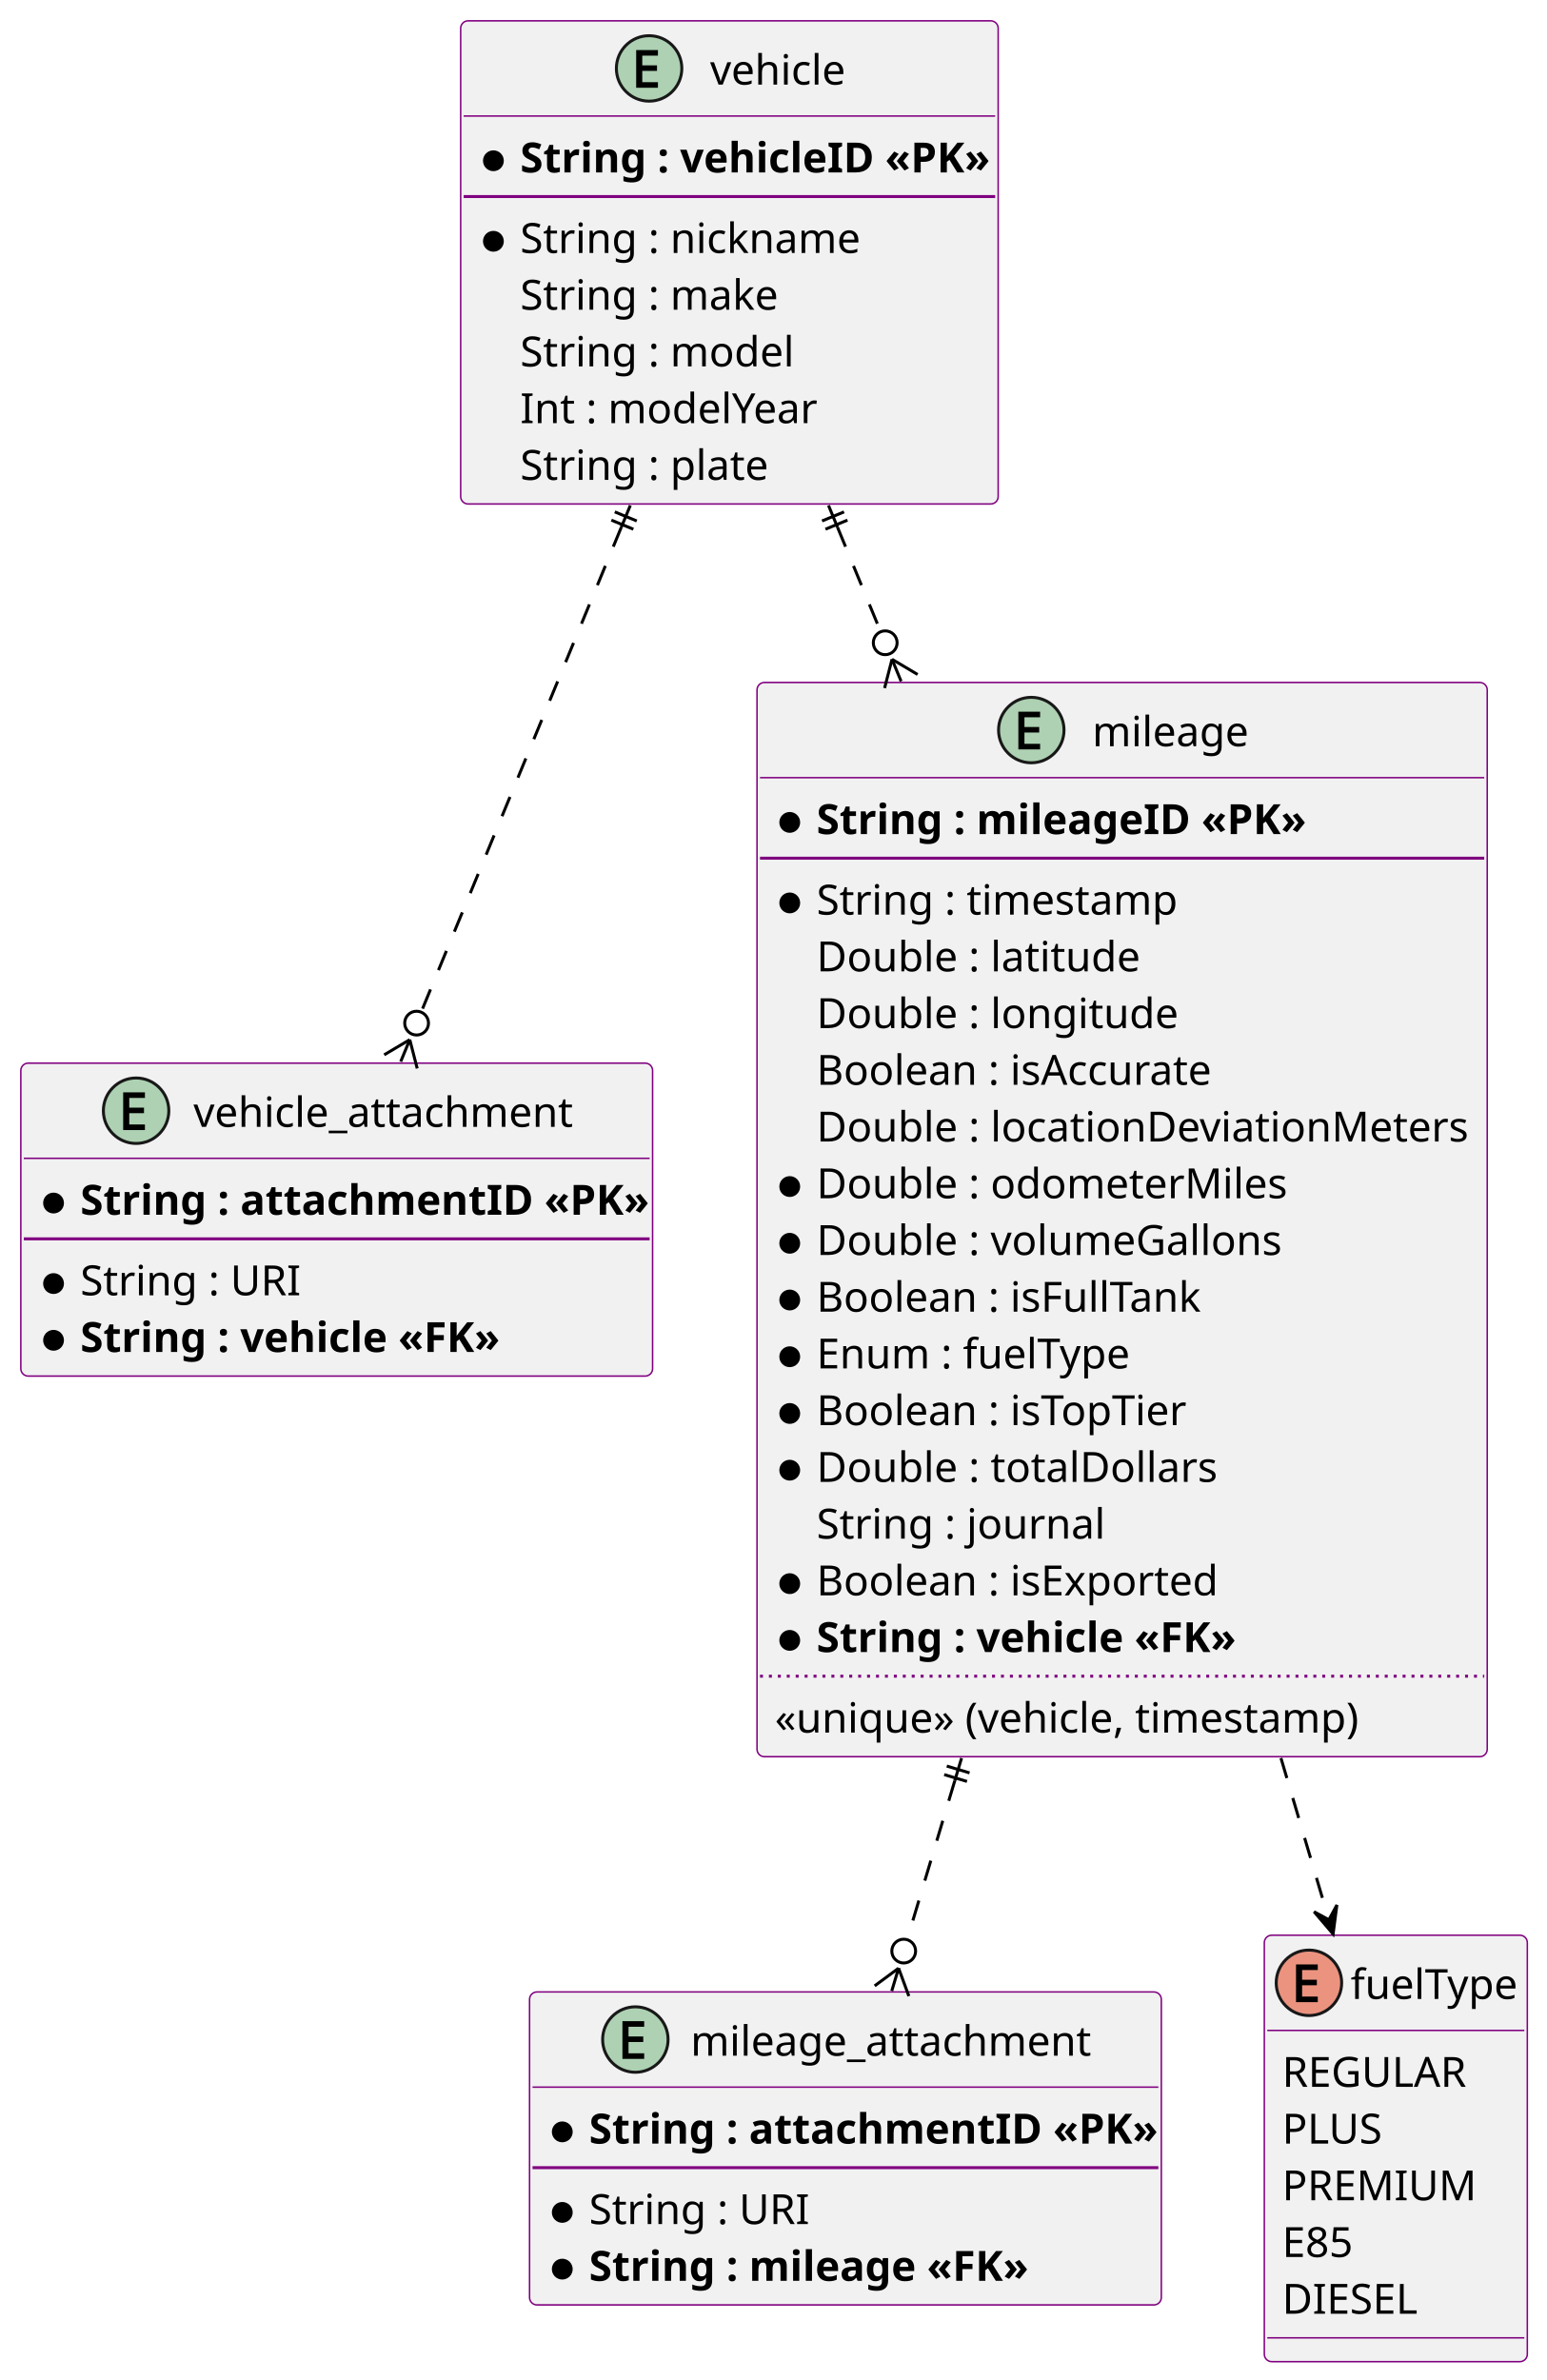
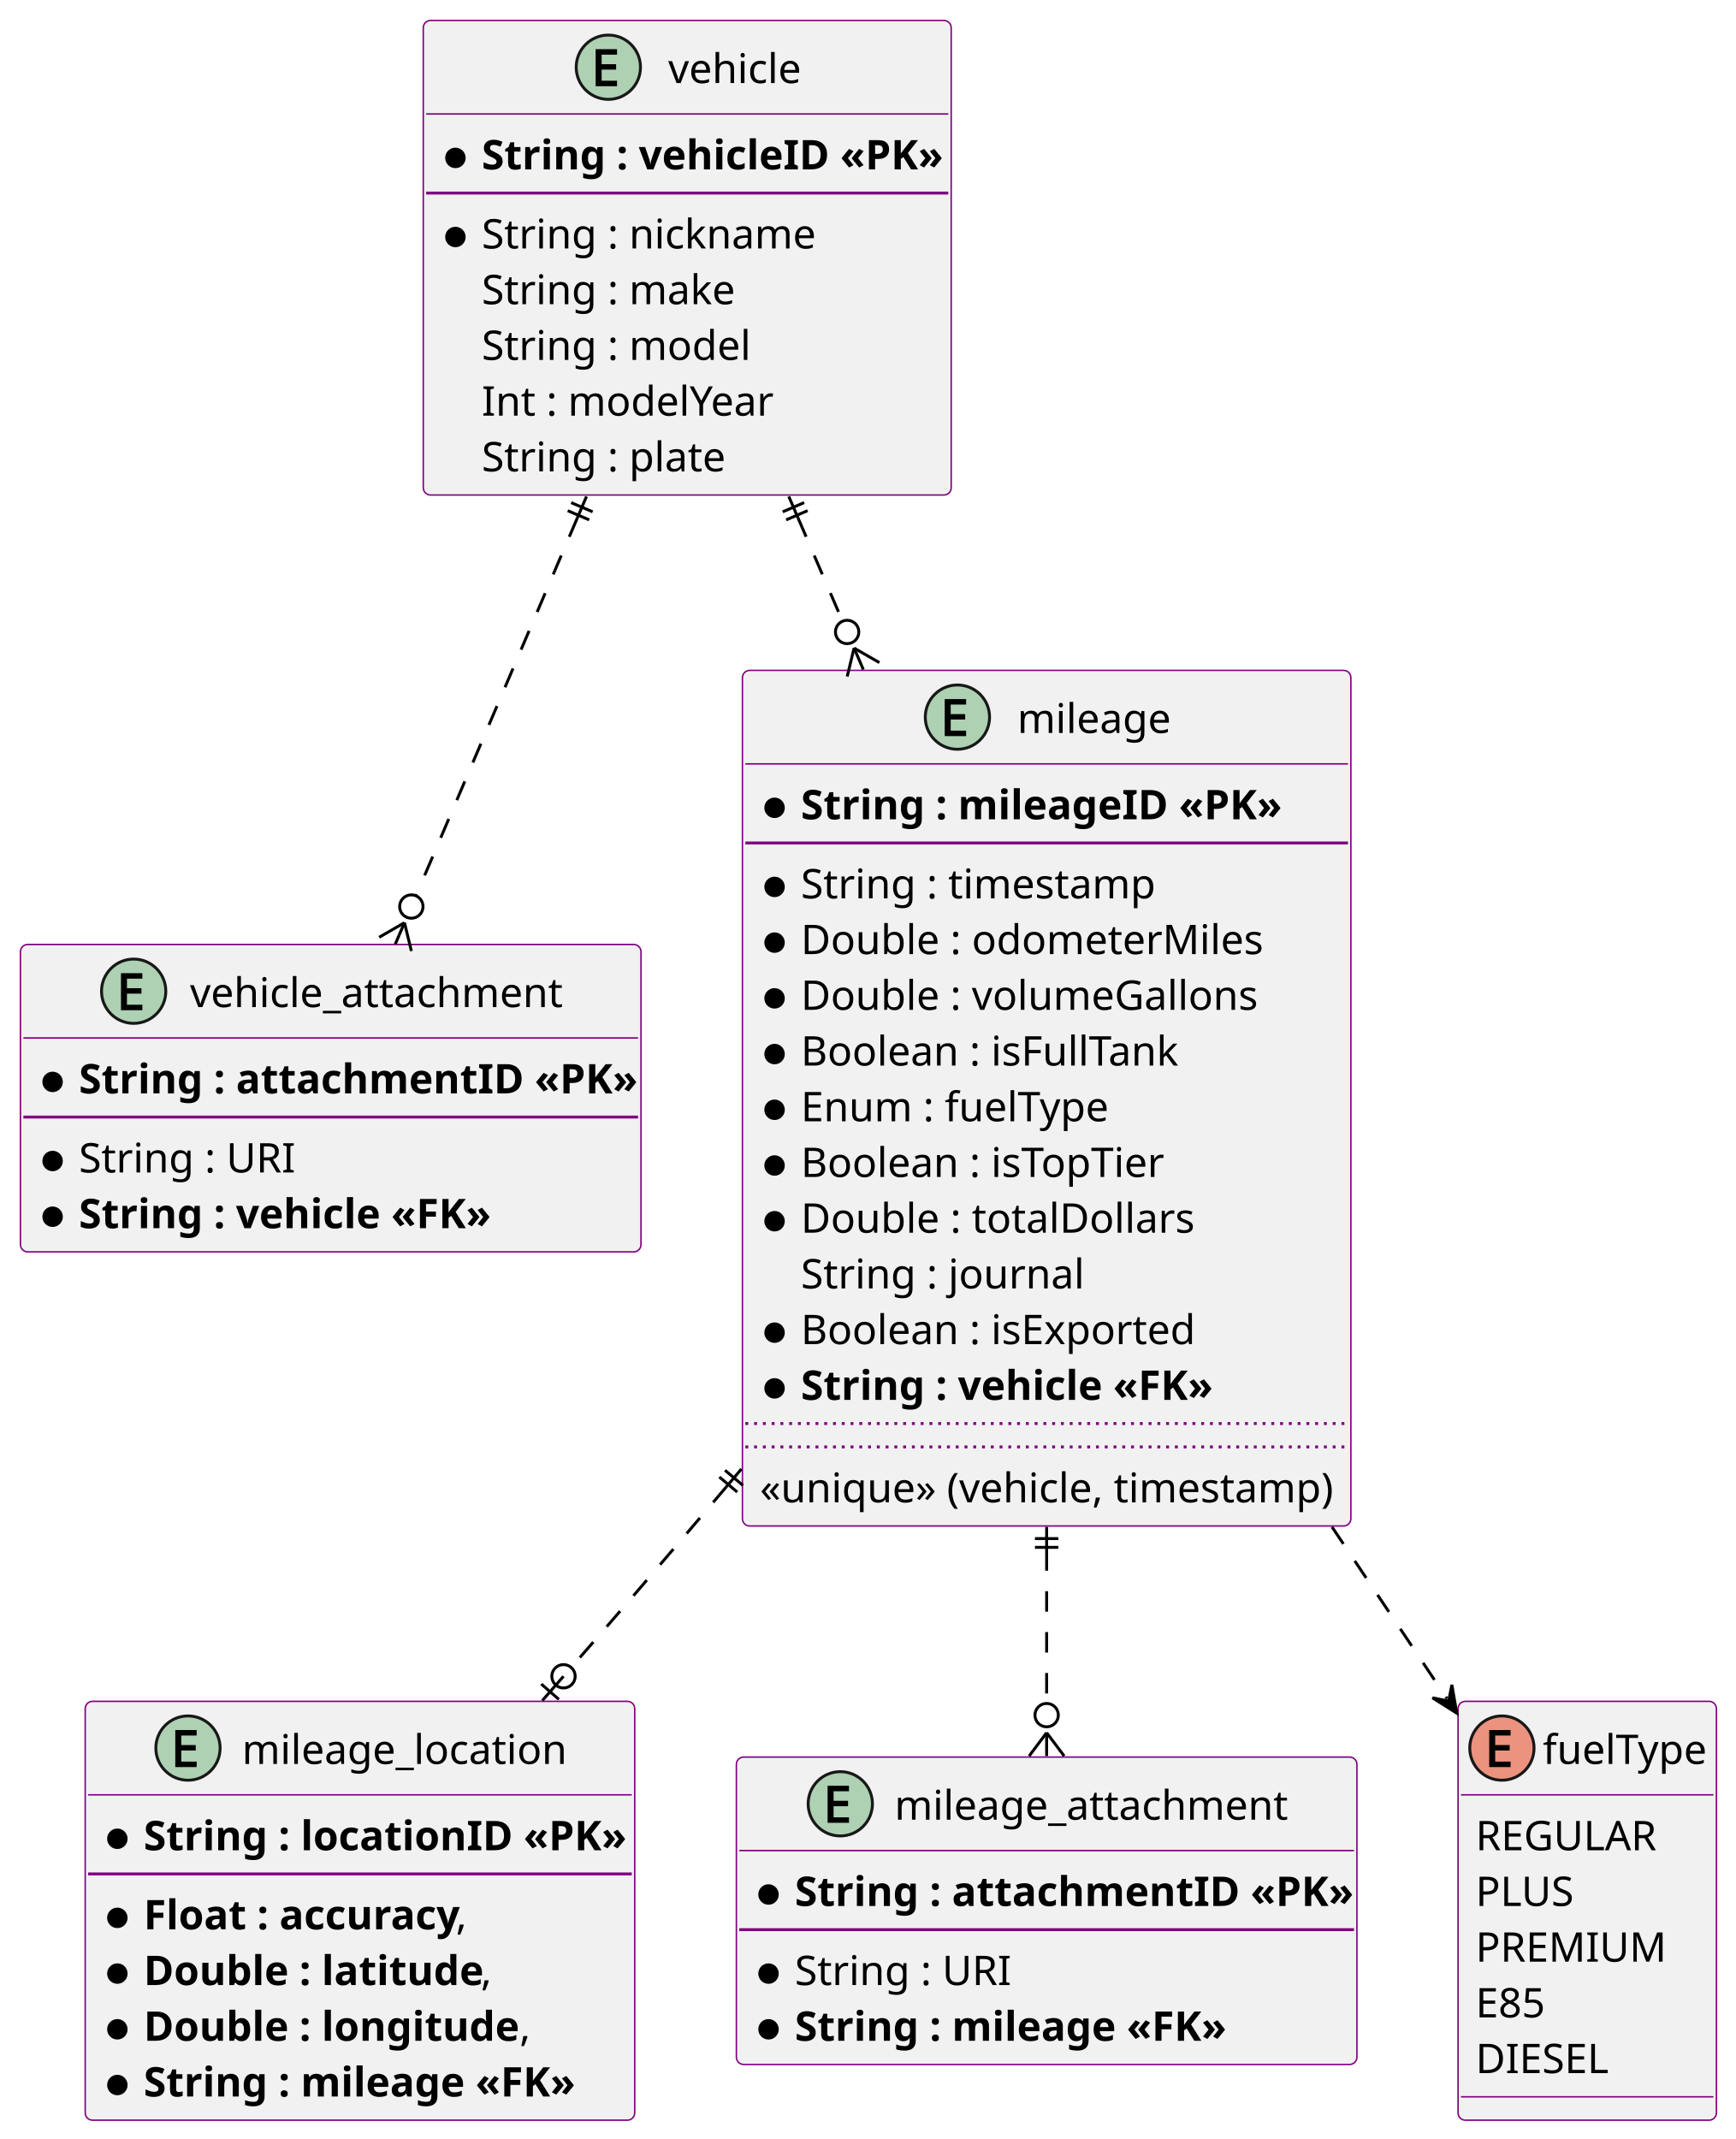
- <svg xmlns="http://www.w3.org/2000/svg" contentStyleType="text/css" data-diagram-type="CLASS" height="800px" preserveAspectRatio="none" style="width:520px;height:800px;background:#FFFFFF;" version="1.1" viewBox="0 0 520 800" width="520px" zoomAndPan="magnify">
+ <svg xmlns="http://www.w3.org/2000/svg" contentStyleType="text/css" data-diagram-type="CLASS" height="732px" preserveAspectRatio="none" style="width:594px;height:732px;background:#FFFFFF;" version="1.1" viewBox="0 0 594 732" width="594px" zoomAndPan="magnify">
  <defs />
  <g>
    <g class="entity" data-entity="v" data-source-line="12" data-uid="ent0002" id="entity_v">
-       <rect fill="#F1F1F1" height="162.407" rx="2.5" ry="2.5" style="stroke:#800080;stroke-width:0.5;" width="180.671" x="154.85" y="7" />
-       <ellipse cx="218.186" cy="23" fill="#ADD1B2" rx="11" ry="11" style="stroke:#181818;stroke-width:1;" />
-       <path d="M221.155,29.5 L213.842,29.5 L213.842,16.828 L221.155,16.828 L221.155,18.703 L215.889,18.703 L215.889,21.969 L220.842,21.969 L220.842,23.828 L215.889,23.828 L215.889,27.625 L221.155,27.625 L221.155,29.5 Z " fill="#000000" />
-       <text fill="#000000" font-family="sans-serif" font-size="14" lengthAdjust="spacing" textLength="45.5" x="238.686" y="28.432">vehicle</text>
-       <line style="stroke:#800080;stroke-width:0.5;" x1="155.85" x2="334.521" y1="39" y2="39" />
-       <ellipse cx="165.85" cy="54.034" fill="#000000" rx="3" ry="3" style="stroke:#000000;stroke-width:1;" />
-       <text fill="#000000" font-family="sans-serif" font-size="14" font-weight="bold" lengthAdjust="spacing" textLength="154.671" x="174.85" y="57.966">String : vehicleID «PK»</text>
-       <line style="stroke:#800080;stroke-width:1;" x1="155.85" x2="334.521" y1="66.068" y2="66.068" />
-       <ellipse cx="165.85" cy="81.102" fill="#000000" rx="3" ry="3" style="stroke:#000000;stroke-width:1;" />
-       <text fill="#000000" font-family="sans-serif" font-size="14" lengthAdjust="spacing" textLength="114.379" x="174.85" y="85.034">String : nickname</text>
-       <text fill="#000000" font-family="sans-serif" font-size="14" lengthAdjust="spacing" textLength="86.744" x="174.85" y="104.102">String : make</text>
-       <text fill="#000000" font-family="sans-serif" font-size="14" lengthAdjust="spacing" textLength="92.106" x="174.85" y="123.17">String : model</text>
-       <text fill="#000000" font-family="sans-serif" font-size="14" lengthAdjust="spacing" textLength="100.618" x="174.85" y="142.238">Int : modelYear</text>
-       <text fill="#000000" font-family="sans-serif" font-size="14" lengthAdjust="spacing" textLength="83.454" x="174.85" y="161.305">String : plate</text>
+       <rect fill="#F1F1F1" height="162.407" rx="2.5" ry="2.5" style="stroke:#800080;stroke-width:0.5;" width="180.671" x="144.85" y="7" />
+       <ellipse cx="208.186" cy="23" fill="#ADD1B2" rx="11" ry="11" style="stroke:#181818;stroke-width:1;" />
+       <path d="M211.155,29.5 L203.842,29.5 L203.842,16.828 L211.155,16.828 L211.155,18.703 L205.889,18.703 L205.889,21.969 L210.842,21.969 L210.842,23.828 L205.889,23.828 L205.889,27.625 L211.155,27.625 L211.155,29.5 Z " fill="#000000" />
+       <text fill="#000000" font-family="sans-serif" font-size="14" lengthAdjust="spacing" textLength="45.5" x="228.686" y="28.432">vehicle</text>
+       <line style="stroke:#800080;stroke-width:0.5;" x1="145.85" x2="324.521" y1="39" y2="39" />
+       <ellipse cx="155.85" cy="54.034" fill="#000000" rx="3" ry="3" style="stroke:#000000;stroke-width:1;" />
+       <text fill="#000000" font-family="sans-serif" font-size="14" font-weight="bold" lengthAdjust="spacing" textLength="154.671" x="164.85" y="57.966">String : vehicleID «PK»</text>
+       <line style="stroke:#800080;stroke-width:1;" x1="145.85" x2="324.521" y1="66.068" y2="66.068" />
+       <ellipse cx="155.85" cy="81.102" fill="#000000" rx="3" ry="3" style="stroke:#000000;stroke-width:1;" />
+       <text fill="#000000" font-family="sans-serif" font-size="14" lengthAdjust="spacing" textLength="114.379" x="164.85" y="85.034">String : nickname</text>
+       <text fill="#000000" font-family="sans-serif" font-size="14" lengthAdjust="spacing" textLength="86.744" x="164.85" y="104.102">String : make</text>
+       <text fill="#000000" font-family="sans-serif" font-size="14" lengthAdjust="spacing" textLength="92.106" x="164.85" y="123.17">String : model</text>
+       <text fill="#000000" font-family="sans-serif" font-size="14" lengthAdjust="spacing" textLength="100.618" x="164.85" y="142.238">Int : modelYear</text>
+       <text fill="#000000" font-family="sans-serif" font-size="14" lengthAdjust="spacing" textLength="83.454" x="164.85" y="161.305">String : plate</text>
    </g>
    <g class="entity" data-entity="va" data-source-line="22" data-uid="ent0003" id="entity_va">
-       <rect fill="#F1F1F1" height="105.204" rx="2.5" ry="2.5" style="stroke:#800080;stroke-width:0.5;" width="212.364" x="7" y="357.35" />
-       <ellipse cx="45.746" cy="373.35" fill="#ADD1B2" rx="11" ry="11" style="stroke:#181818;stroke-width:1;" />
-       <path d="M48.715,379.85 L41.402,379.85 L41.402,367.178 L48.715,367.178 L48.715,369.053 L43.449,369.053 L43.449,372.319 L48.402,372.319 L48.402,374.178 L43.449,374.178 L43.449,377.975 L48.715,377.975 L48.715,379.85 Z " fill="#000000" />
-       <text fill="#000000" font-family="sans-serif" font-size="14" lengthAdjust="spacing" textLength="127.596" x="65.023" y="378.782">vehicle_attachment</text>
-       <line style="stroke:#800080;stroke-width:0.5;" x1="8" x2="218.364" y1="389.35" y2="389.35" />
-       <ellipse cx="18" cy="404.384" fill="#000000" rx="3" ry="3" style="stroke:#000000;stroke-width:1;" />
-       <text fill="#000000" font-family="sans-serif" font-size="14" font-weight="bold" lengthAdjust="spacing" textLength="186.364" x="27" y="408.316">String : attachmentID «PK»</text>
-       <line style="stroke:#800080;stroke-width:1;" x1="8" x2="218.364" y1="416.418" y2="416.418" />
-       <ellipse cx="18" cy="431.452" fill="#000000" rx="3" ry="3" style="stroke:#000000;stroke-width:1;" />
-       <text fill="#000000" font-family="sans-serif" font-size="14" lengthAdjust="spacing" textLength="74.116" x="27" y="435.384">String : URI</text>
-       <ellipse cx="18" cy="450.52" fill="#000000" rx="3" ry="3" style="stroke:#000000;stroke-width:1;" />
-       <text fill="#000000" font-family="sans-serif" font-size="14" font-weight="bold" lengthAdjust="spacing" textLength="137.626" x="27" y="454.452">String : vehicle «FK»</text>
+       <rect fill="#F1F1F1" height="105.204" rx="2.5" ry="2.5" style="stroke:#800080;stroke-width:0.5;" width="212.364" x="7" y="323.21" />
+       <ellipse cx="45.746" cy="339.21" fill="#ADD1B2" rx="11" ry="11" style="stroke:#181818;stroke-width:1;" />
+       <path d="M48.715,345.71 L41.402,345.71 L41.402,333.038 L48.715,333.038 L48.715,334.913 L43.449,334.913 L43.449,338.179 L48.402,338.179 L48.402,340.038 L43.449,340.038 L43.449,343.835 L48.715,343.835 L48.715,345.71 Z " fill="#000000" />
+       <text fill="#000000" font-family="sans-serif" font-size="14" lengthAdjust="spacing" textLength="127.596" x="65.023" y="344.642">vehicle_attachment</text>
+       <line style="stroke:#800080;stroke-width:0.5;" x1="8" x2="218.364" y1="355.21" y2="355.21" />
+       <ellipse cx="18" cy="370.244" fill="#000000" rx="3" ry="3" style="stroke:#000000;stroke-width:1;" />
+       <text fill="#000000" font-family="sans-serif" font-size="14" font-weight="bold" lengthAdjust="spacing" textLength="186.364" x="27" y="374.176">String : attachmentID «PK»</text>
+       <line style="stroke:#800080;stroke-width:1;" x1="8" x2="218.364" y1="382.278" y2="382.278" />
+       <ellipse cx="18" cy="397.312" fill="#000000" rx="3" ry="3" style="stroke:#000000;stroke-width:1;" />
+       <text fill="#000000" font-family="sans-serif" font-size="14" lengthAdjust="spacing" textLength="74.116" x="27" y="401.244">String : URI</text>
+       <ellipse cx="18" cy="416.38" fill="#000000" rx="3" ry="3" style="stroke:#000000;stroke-width:1;" />
+       <text fill="#000000" font-family="sans-serif" font-size="14" font-weight="bold" lengthAdjust="spacing" textLength="137.626" x="27" y="420.312">String : vehicle «FK»</text>
    </g>
    <g class="entity" data-entity="m" data-source-line="29" data-uid="ent0004" id="entity_m">
-       <rect fill="#F1F1F1" height="361.087" rx="2.5" ry="2.5" style="stroke:#800080;stroke-width:0.5;" width="245.449" x="254.46" y="229.4" />
-       <ellipse cx="346.65" cy="245.4" fill="#ADD1B2" rx="11" ry="11" style="stroke:#181818;stroke-width:1;" />
-       <path d="M349.618,251.9 L342.306,251.9 L342.306,239.228 L349.618,239.228 L349.618,241.103 L344.353,241.103 L344.353,244.369 L349.306,244.369 L349.306,246.228 L344.353,246.228 L344.353,250.025 L349.618,250.025 L349.618,251.9 Z " fill="#000000" />
-       <text fill="#000000" font-family="sans-serif" font-size="14" lengthAdjust="spacing" textLength="52.57" x="367.15" y="250.832">mileage</text>
-       <line style="stroke:#800080;stroke-width:0.5;" x1="255.46" x2="498.909" y1="261.4" y2="261.4" />
-       <ellipse cx="265.46" cy="276.434" fill="#000000" rx="3" ry="3" style="stroke:#000000;stroke-width:1;" />
-       <text fill="#000000" font-family="sans-serif" font-size="14" font-weight="bold" lengthAdjust="spacing" textLength="161.741" x="274.46" y="280.366">String : mileageID «PK»</text>
-       <line style="stroke:#800080;stroke-width:1;" x1="255.46" x2="498.909" y1="288.468" y2="288.468" />
-       <ellipse cx="265.46" cy="303.502" fill="#000000" rx="3" ry="3" style="stroke:#000000;stroke-width:1;" />
-       <text fill="#000000" font-family="sans-serif" font-size="14" lengthAdjust="spacing" textLength="121.394" x="274.46" y="307.434">String : timestamp</text>
-       <text fill="#000000" font-family="sans-serif" font-size="14" lengthAdjust="spacing" textLength="108.836" x="274.46" y="326.502">Double : latitude</text>
-       <text fill="#000000" font-family="sans-serif" font-size="14" lengthAdjust="spacing" textLength="121.659" x="274.46" y="345.57">Double : longitude</text>
-       <text fill="#000000" font-family="sans-serif" font-size="14" lengthAdjust="spacing" textLength="133.028" x="274.46" y="364.638">Boolean : isAccurate</text>
-       <text fill="#000000" font-family="sans-serif" font-size="14" lengthAdjust="spacing" textLength="219.449" x="274.46" y="383.705">Double : locationDeviationMeters</text>
-       <ellipse cx="265.46" cy="398.841" fill="#000000" rx="3" ry="3" style="stroke:#000000;stroke-width:1;" />
-       <text fill="#000000" font-family="sans-serif" font-size="14" lengthAdjust="spacing" textLength="158.283" x="274.46" y="402.773">Double : odometerMiles</text>
-       <ellipse cx="265.46" cy="417.909" fill="#000000" rx="3" ry="3" style="stroke:#000000;stroke-width:1;" />
-       <text fill="#000000" font-family="sans-serif" font-size="14" lengthAdjust="spacing" textLength="156.421" x="274.46" y="421.841">Double : volumeGallons</text>
-       <ellipse cx="265.46" cy="436.977" fill="#000000" rx="3" ry="3" style="stroke:#000000;stroke-width:1;" />
-       <text fill="#000000" font-family="sans-serif" font-size="14" lengthAdjust="spacing" textLength="130.311" x="274.46" y="440.909">Boolean : isFullTank</text>
-       <ellipse cx="265.46" cy="456.045" fill="#000000" rx="3" ry="3" style="stroke:#000000;stroke-width:1;" />
-       <text fill="#000000" font-family="sans-serif" font-size="14" lengthAdjust="spacing" textLength="105.616" x="274.46" y="459.977">Enum : fuelType</text>
-       <ellipse cx="265.46" cy="475.113" fill="#000000" rx="3" ry="3" style="stroke:#000000;stroke-width:1;" />
-       <text fill="#000000" font-family="sans-serif" font-size="14" lengthAdjust="spacing" textLength="125.341" x="274.46" y="479.045">Boolean : isTopTier</text>
-       <ellipse cx="265.46" cy="494.181" fill="#000000" rx="3" ry="3" style="stroke:#000000;stroke-width:1;" />
-       <text fill="#000000" font-family="sans-serif" font-size="14" lengthAdjust="spacing" textLength="134.792" x="274.46" y="498.113">Double : totalDollars</text>
-       <text fill="#000000" font-family="sans-serif" font-size="14" lengthAdjust="spacing" textLength="97.062" x="274.46" y="517.181">String : journal</text>
-       <ellipse cx="265.46" cy="532.317" fill="#000000" rx="3" ry="3" style="stroke:#000000;stroke-width:1;" />
-       <text fill="#000000" font-family="sans-serif" font-size="14" lengthAdjust="spacing" textLength="135.016" x="274.46" y="536.249">Boolean : isExported</text>
-       <ellipse cx="265.46" cy="551.385" fill="#000000" rx="3" ry="3" style="stroke:#000000;stroke-width:1;" />
-       <text fill="#000000" font-family="sans-serif" font-size="14" font-weight="bold" lengthAdjust="spacing" textLength="137.626" x="274.46" y="555.317">String : vehicle «FK»</text>
-       <line style="stroke:#800080;stroke-width:1;stroke-dasharray:1,2;" x1="255.46" x2="498.909" y1="563.419" y2="563.419" />
-       <text fill="#000000" font-family="sans-serif" font-size="14" lengthAdjust="spacing" textLength="196.223" x="260.46" y="582.385">«unique» (vehicle, timestamp)</text>
+       <rect fill="#F1F1F1" height="292.815" rx="2.5" ry="2.5" style="stroke:#800080;stroke-width:0.5;" width="208.223" x="254.07" y="229.41" />
+       <ellipse cx="327.647" cy="245.41" fill="#ADD1B2" rx="11" ry="11" style="stroke:#181818;stroke-width:1;" />
+       <path d="M330.615,251.91 L323.303,251.91 L323.303,239.238 L330.615,239.238 L330.615,241.113 L325.35,241.113 L325.35,244.379 L330.303,244.379 L330.303,246.238 L325.35,246.238 L325.35,250.035 L330.615,250.035 L330.615,251.91 Z " fill="#000000" />
+       <text fill="#000000" font-family="sans-serif" font-size="14" lengthAdjust="spacing" textLength="52.57" x="348.147" y="250.842">mileage</text>
+       <line style="stroke:#800080;stroke-width:0.5;" x1="255.07" x2="461.293" y1="261.41" y2="261.41" />
+       <ellipse cx="265.07" cy="276.444" fill="#000000" rx="3" ry="3" style="stroke:#000000;stroke-width:1;" />
+       <text fill="#000000" font-family="sans-serif" font-size="14" font-weight="bold" lengthAdjust="spacing" textLength="161.741" x="274.07" y="280.376">String : mileageID «PK»</text>
+       <line style="stroke:#800080;stroke-width:1;" x1="255.07" x2="461.293" y1="288.478" y2="288.478" />
+       <ellipse cx="265.07" cy="303.512" fill="#000000" rx="3" ry="3" style="stroke:#000000;stroke-width:1;" />
+       <text fill="#000000" font-family="sans-serif" font-size="14" lengthAdjust="spacing" textLength="121.394" x="274.07" y="307.444">String : timestamp</text>
+       <ellipse cx="265.07" cy="322.58" fill="#000000" rx="3" ry="3" style="stroke:#000000;stroke-width:1;" />
+       <text fill="#000000" font-family="sans-serif" font-size="14" lengthAdjust="spacing" textLength="158.283" x="274.07" y="326.512">Double : odometerMiles</text>
+       <ellipse cx="265.07" cy="341.648" fill="#000000" rx="3" ry="3" style="stroke:#000000;stroke-width:1;" />
+       <text fill="#000000" font-family="sans-serif" font-size="14" lengthAdjust="spacing" textLength="156.421" x="274.07" y="345.58">Double : volumeGallons</text>
+       <ellipse cx="265.07" cy="360.716" fill="#000000" rx="3" ry="3" style="stroke:#000000;stroke-width:1;" />
+       <text fill="#000000" font-family="sans-serif" font-size="14" lengthAdjust="spacing" textLength="130.311" x="274.07" y="364.648">Boolean : isFullTank</text>
+       <ellipse cx="265.07" cy="379.784" fill="#000000" rx="3" ry="3" style="stroke:#000000;stroke-width:1;" />
+       <text fill="#000000" font-family="sans-serif" font-size="14" lengthAdjust="spacing" textLength="105.616" x="274.07" y="383.716">Enum : fuelType</text>
+       <ellipse cx="265.07" cy="398.851" fill="#000000" rx="3" ry="3" style="stroke:#000000;stroke-width:1;" />
+       <text fill="#000000" font-family="sans-serif" font-size="14" lengthAdjust="spacing" textLength="125.341" x="274.07" y="402.783">Boolean : isTopTier</text>
+       <ellipse cx="265.07" cy="417.919" fill="#000000" rx="3" ry="3" style="stroke:#000000;stroke-width:1;" />
+       <text fill="#000000" font-family="sans-serif" font-size="14" lengthAdjust="spacing" textLength="134.792" x="274.07" y="421.851">Double : totalDollars</text>
+       <text fill="#000000" font-family="sans-serif" font-size="14" lengthAdjust="spacing" textLength="97.062" x="274.07" y="440.919">String : journal</text>
+       <ellipse cx="265.07" cy="456.055" fill="#000000" rx="3" ry="3" style="stroke:#000000;stroke-width:1;" />
+       <text fill="#000000" font-family="sans-serif" font-size="14" lengthAdjust="spacing" textLength="135.016" x="274.07" y="459.987">Boolean : isExported</text>
+       <ellipse cx="265.07" cy="475.123" fill="#000000" rx="3" ry="3" style="stroke:#000000;stroke-width:1;" />
+       <text fill="#000000" font-family="sans-serif" font-size="14" font-weight="bold" lengthAdjust="spacing" textLength="137.626" x="274.07" y="479.055">String : vehicle «FK»</text>
+       <line style="stroke:#800080;stroke-width:1;stroke-dasharray:1,2;" x1="255.07" x2="461.293" y1="487.157" y2="487.157" />
+       <line style="stroke:#800080;stroke-width:1;stroke-dasharray:1,2;" x1="255.07" x2="461.293" y1="495.157" y2="495.157" />
+       <text fill="#000000" font-family="sans-serif" font-size="14" lengthAdjust="spacing" textLength="196.223" x="260.07" y="514.123">«unique» (vehicle, timestamp)</text>
    </g>
-     <g class="entity" data-entity="ma" data-source-line="50" data-uid="ent0005" id="entity_ma">
-       <rect fill="#F1F1F1" height="105.204" rx="2.5" ry="2.5" style="stroke:#800080;stroke-width:0.5;" width="212.364" x="178" y="669.56" />
-       <ellipse cx="213.564" cy="685.56" fill="#ADD1B2" rx="11" ry="11" style="stroke:#181818;stroke-width:1;" />
-       <path d="M216.533,692.06 L209.22,692.06 L209.22,679.388 L216.533,679.388 L216.533,681.263 L211.267,681.263 L211.267,684.529 L216.22,684.529 L216.22,686.388 L211.267,686.388 L211.267,690.185 L216.533,690.185 L216.533,692.06 Z " fill="#000000" />
-       <text fill="#000000" font-family="sans-serif" font-size="14" lengthAdjust="spacing" textLength="134.666" x="232.134" y="690.992">mileage_attachment</text>
-       <line style="stroke:#800080;stroke-width:0.5;" x1="179" x2="389.364" y1="701.56" y2="701.56" />
-       <ellipse cx="189" cy="716.594" fill="#000000" rx="3" ry="3" style="stroke:#000000;stroke-width:1;" />
-       <text fill="#000000" font-family="sans-serif" font-size="14" font-weight="bold" lengthAdjust="spacing" textLength="186.364" x="198" y="720.526">String : attachmentID «PK»</text>
-       <line style="stroke:#800080;stroke-width:1;" x1="179" x2="389.364" y1="728.628" y2="728.628" />
-       <ellipse cx="189" cy="743.662" fill="#000000" rx="3" ry="3" style="stroke:#000000;stroke-width:1;" />
-       <text fill="#000000" font-family="sans-serif" font-size="14" lengthAdjust="spacing" textLength="74.116" x="198" y="747.594">String : URI</text>
-       <ellipse cx="189" cy="762.73" fill="#000000" rx="3" ry="3" style="stroke:#000000;stroke-width:1;" />
-       <text fill="#000000" font-family="sans-serif" font-size="14" font-weight="bold" lengthAdjust="spacing" textLength="144.696" x="198" y="766.662">String : mileage «FK»</text>
+     <g class="entity" data-entity="ml" data-source-line="47" data-uid="ent0005" id="entity_ml">
+       <rect fill="#F1F1F1" height="143.34" rx="2.5" ry="2.5" style="stroke:#800080;stroke-width:0.5;" width="188.053" x="29.16" y="582.22" />
+       <ellipse cx="64.331" cy="598.22" fill="#ADD1B2" rx="11" ry="11" style="stroke:#181818;stroke-width:1;" />
+       <path d="M67.299,604.72 L59.987,604.72 L59.987,592.048 L67.299,592.048 L67.299,593.923 L62.034,593.923 L62.034,597.189 L66.987,597.189 L66.987,599.048 L62.034,599.048 L62.034,602.845 L67.299,602.845 L67.299,604.72 Z " fill="#000000" />
+       <text fill="#000000" font-family="sans-serif" font-size="14" lengthAdjust="spacing" textLength="111.23" x="82.813" y="603.652">mileage_location</text>
+       <line style="stroke:#800080;stroke-width:0.5;" x1="30.16" x2="216.213" y1="614.22" y2="614.22" />
+       <ellipse cx="40.16" cy="629.254" fill="#000000" rx="3" ry="3" style="stroke:#000000;stroke-width:1;" />
+       <text fill="#000000" font-family="sans-serif" font-size="14" font-weight="bold" lengthAdjust="spacing" textLength="162.053" x="49.16" y="633.186">String : locationID «PK»</text>
+       <line style="stroke:#800080;stroke-width:1;" x1="30.16" x2="216.213" y1="641.288" y2="641.288" />
+       <ellipse cx="40.16" cy="656.322" fill="#000000" rx="3" ry="3" style="stroke:#000000;stroke-width:1;" />
+       <text fill="#000000" font-family="sans-serif" font-size="14" font-weight="bold" lengthAdjust="spacing" textLength="106.855" x="49.16" y="660.254">Float : accuracy</text>
+       <text fill="#000000" font-family="sans-serif" font-size="14" lengthAdjust="spacing" textLength="3.752" x="156.015" y="660.254">,</text>
+       <ellipse cx="40.16" cy="675.39" fill="#000000" rx="3" ry="3" style="stroke:#000000;stroke-width:1;" />
+       <text fill="#000000" font-family="sans-serif" font-size="14" font-weight="bold" lengthAdjust="spacing" textLength="115.398" x="49.16" y="679.322">Double : latitude</text>
+       <text fill="#000000" font-family="sans-serif" font-size="14" lengthAdjust="spacing" textLength="3.752" x="164.558" y="679.322">,</text>
+       <ellipse cx="40.16" cy="694.458" fill="#000000" rx="3" ry="3" style="stroke:#000000;stroke-width:1;" />
+       <text fill="#000000" font-family="sans-serif" font-size="14" font-weight="bold" lengthAdjust="spacing" textLength="128.66" x="49.16" y="698.39">Double : longitude</text>
+       <text fill="#000000" font-family="sans-serif" font-size="14" lengthAdjust="spacing" textLength="3.752" x="177.82" y="698.39">,</text>
+       <ellipse cx="40.16" cy="713.526" fill="#000000" rx="3" ry="3" style="stroke:#000000;stroke-width:1;" />
+       <text fill="#000000" font-family="sans-serif" font-size="14" font-weight="bold" lengthAdjust="spacing" textLength="144.696" x="49.16" y="717.458">String : mileage «FK»</text>
    </g>
-     <g class="entity" data-entity="ft" data-source-line="57" data-uid="ent0006" id="entity_ft">
-       <rect fill="#F1F1F1" height="143.34" rx="2.5" ry="2.5" style="stroke:#800080;stroke-width:0.5;" width="88.406" x="424.98" y="650.49" />
-       <ellipse cx="439.98" cy="666.49" fill="#EB937F" rx="11" ry="11" style="stroke:#181818;stroke-width:1;" />
-       <path d="M442.949,672.99 L435.636,672.99 L435.636,660.318 L442.949,660.318 L442.949,662.193 L437.683,662.193 L437.683,665.459 L442.636,665.459 L442.636,667.318 L437.683,667.318 L437.683,671.115 L442.949,671.115 L442.949,672.99 Z " fill="#000000" />
-       <text fill="#000000" font-family="sans-serif" font-size="14" lengthAdjust="spacing" textLength="56.406" x="453.98" y="671.922">fuelType</text>
-       <line style="stroke:#800080;stroke-width:0.5;" x1="425.98" x2="512.386" y1="682.49" y2="682.49" />
-       <text fill="#000000" font-family="sans-serif" font-size="14" lengthAdjust="spacing" textLength="61.908" x="430.98" y="701.456">REGULAR</text>
-       <text fill="#000000" font-family="sans-serif" font-size="14" lengthAdjust="spacing" textLength="33.726" x="430.98" y="720.524">PLUS</text>
-       <text fill="#000000" font-family="sans-serif" font-size="14" lengthAdjust="spacing" textLength="65.338" x="430.98" y="739.592">PREMIUM</text>
-       <text fill="#000000" font-family="sans-serif" font-size="14" lengthAdjust="spacing" textLength="23.8" x="430.98" y="758.66">E85</text>
-       <text fill="#000000" font-family="sans-serif" font-size="14" lengthAdjust="spacing" textLength="45.556" x="430.98" y="777.728">DIESEL</text>
-       <line style="stroke:#800080;stroke-width:0.5;" x1="425.98" x2="512.386" y1="785.83" y2="785.83" />
+     <g class="entity" data-entity="ma" data-source-line="56" data-uid="ent0006" id="entity_ma">
+       <rect fill="#F1F1F1" height="105.204" rx="2.5" ry="2.5" style="stroke:#800080;stroke-width:0.5;" width="212.364" x="252" y="601.29" />
+       <ellipse cx="287.564" cy="617.29" fill="#ADD1B2" rx="11" ry="11" style="stroke:#181818;stroke-width:1;" />
+       <path d="M290.533,623.79 L283.221,623.79 L283.221,611.118 L290.533,611.118 L290.533,612.993 L285.267,612.993 L285.267,616.259 L290.221,616.259 L290.221,618.118 L285.267,618.118 L285.267,621.915 L290.533,621.915 L290.533,623.79 Z " fill="#000000" />
+       <text fill="#000000" font-family="sans-serif" font-size="14" lengthAdjust="spacing" textLength="134.666" x="306.134" y="622.722">mileage_attachment</text>
+       <line style="stroke:#800080;stroke-width:0.5;" x1="253" x2="463.364" y1="633.29" y2="633.29" />
+       <ellipse cx="263" cy="648.324" fill="#000000" rx="3" ry="3" style="stroke:#000000;stroke-width:1;" />
+       <text fill="#000000" font-family="sans-serif" font-size="14" font-weight="bold" lengthAdjust="spacing" textLength="186.364" x="272" y="652.256">String : attachmentID «PK»</text>
+       <line style="stroke:#800080;stroke-width:1;" x1="253" x2="463.364" y1="660.358" y2="660.358" />
+       <ellipse cx="263" cy="675.392" fill="#000000" rx="3" ry="3" style="stroke:#000000;stroke-width:1;" />
+       <text fill="#000000" font-family="sans-serif" font-size="14" lengthAdjust="spacing" textLength="74.116" x="272" y="679.324">String : URI</text>
+       <ellipse cx="263" cy="694.46" fill="#000000" rx="3" ry="3" style="stroke:#000000;stroke-width:1;" />
+       <text fill="#000000" font-family="sans-serif" font-size="14" font-weight="bold" lengthAdjust="spacing" textLength="144.696" x="272" y="698.392">String : mileage «FK»</text>
    </g>
-     <g class="link" data-entity-1="v" data-entity-2="va" data-source-line="65" data-uid="lnk7" id="link_v_va">
-       <path codeLine="65" d="M208.817,177.285 C184.607,235.925 162.469,289.562 141.559,340.212" fill="none" id="v-va" style="stroke:#000000;stroke-width:1;stroke-dasharray:7,7;" />
-       <line style="stroke:#000000;stroke-width:1;" x1="206.646" x2="214.041" y1="172.061" y2="175.114" />
-       <line style="stroke:#000000;stroke-width:1;" x1="205.501" x2="212.896" y1="174.834" y2="177.887" />
-       <line style="stroke:#000000;stroke-width:1;" x1="208.817" x2="211.87" y1="177.285" y2="169.89" />
-       <line style="stroke:#000000;stroke-width:1;" x1="137.743" x2="140.236" y1="349.455" y2="359.14" />
-       <line style="stroke:#000000;stroke-width:1;" x1="137.743" x2="129.144" y1="349.455" y2="354.56" />
-       <line style="stroke:#000000;stroke-width:1;" x1="137.743" x2="134.69" y1="349.455" y2="356.85" />
-       <ellipse cx="140.032" cy="343.909" fill="none" rx="4" ry="4" style="stroke:#000000;stroke-width:1;" />
+     <g class="entity" data-entity="ft" data-source-line="63" data-uid="ent0007" id="entity_ft">
+       <rect fill="#F1F1F1" height="143.34" rx="2.5" ry="2.5" style="stroke:#800080;stroke-width:0.5;" width="88.406" x="498.98" y="582.22" />
+       <ellipse cx="513.98" cy="598.22" fill="#EB937F" rx="11" ry="11" style="stroke:#181818;stroke-width:1;" />
+       <path d="M516.949,604.72 L509.636,604.72 L509.636,592.048 L516.949,592.048 L516.949,593.923 L511.683,593.923 L511.683,597.189 L516.636,597.189 L516.636,599.048 L511.683,599.048 L511.683,602.845 L516.949,602.845 L516.949,604.72 Z " fill="#000000" />
+       <text fill="#000000" font-family="sans-serif" font-size="14" lengthAdjust="spacing" textLength="56.406" x="527.98" y="603.652">fuelType</text>
+       <line style="stroke:#800080;stroke-width:0.5;" x1="499.98" x2="586.386" y1="614.22" y2="614.22" />
+       <text fill="#000000" font-family="sans-serif" font-size="14" lengthAdjust="spacing" textLength="61.908" x="504.98" y="633.186">REGULAR</text>
+       <text fill="#000000" font-family="sans-serif" font-size="14" lengthAdjust="spacing" textLength="33.726" x="504.98" y="652.254">PLUS</text>
+       <text fill="#000000" font-family="sans-serif" font-size="14" lengthAdjust="spacing" textLength="65.338" x="504.98" y="671.322">PREMIUM</text>
+       <text fill="#000000" font-family="sans-serif" font-size="14" lengthAdjust="spacing" textLength="23.8" x="504.98" y="690.39">E85</text>
+       <text fill="#000000" font-family="sans-serif" font-size="14" lengthAdjust="spacing" textLength="45.556" x="504.98" y="709.458">DIESEL</text>
+       <line style="stroke:#800080;stroke-width:0.5;" x1="499.98" x2="586.386" y1="717.56" y2="717.56" />
    </g>
-     <g class="link" data-entity-1="v" data-entity-2="m" data-source-line="66" data-uid="lnk8" id="link_v_m">
-       <path codeLine="66" d="M281.543,177.285 C289.103,195.595 287.516,191.73 296.026,212.36" fill="none" id="v-m" style="stroke:#000000;stroke-width:1;stroke-dasharray:7,7;" />
-       <line style="stroke:#000000;stroke-width:1;" x1="276.319" x2="283.714" y1="175.114" y2="172.061" />
-       <line style="stroke:#000000;stroke-width:1;" x1="277.464" x2="284.859" y1="177.887" y2="174.834" />
-       <line style="stroke:#000000;stroke-width:1;" x1="281.543" x2="278.49" y1="177.285" y2="169.89" />
-       <line style="stroke:#000000;stroke-width:1;" x1="299.839" x2="308.437" y1="221.605" y2="226.712" />
-       <line style="stroke:#000000;stroke-width:1;" x1="299.839" x2="297.343" y1="221.605" y2="231.288" />
-       <line style="stroke:#000000;stroke-width:1;" x1="299.839" x2="302.89" y1="221.605" y2="229" />
-       <ellipse cx="297.551" cy="216.058" fill="none" rx="4" ry="4" style="stroke:#000000;stroke-width:1;" />
+     <g class="link" data-entity-1="v" data-entity-2="va" data-source-line="71" data-uid="lnk8" id="link_v_va">
+       <path codeLine="71" d="M197.567,177.257 C176.567,226.417 160.581,263.857 142.341,306.557" fill="none" id="v-va" style="stroke:#000000;stroke-width:1;stroke-dasharray:7,7;" />
+       <line style="stroke:#000000;stroke-width:1;" x1="195.46" x2="202.817" y1="172.007" y2="175.15" />
+       <line style="stroke:#000000;stroke-width:1;" x1="194.282" x2="201.639" y1="174.766" y2="177.909" />
+       <line style="stroke:#000000;stroke-width:1;" x1="197.567" x2="200.71" y1="177.257" y2="169.9" />
+       <line style="stroke:#000000;stroke-width:1;" x1="138.413" x2="140.788" y1="315.753" y2="325.467" />
+       <line style="stroke:#000000;stroke-width:1;" x1="138.413" x2="129.752" y1="315.753" y2="320.753" />
+       <line style="stroke:#000000;stroke-width:1;" x1="138.413" x2="135.27" y1="315.753" y2="323.11" />
+       <ellipse cx="140.77" cy="310.235" fill="none" rx="4" ry="4" style="stroke:#000000;stroke-width:1;" />
    </g>
-     <g class="link" data-entity-1="m" data-entity-2="ma" data-source-line="67" data-uid="lnk9" id="link_m_ma">
-       <path codeLine="67" d="M320.921,598.613 C312.341,627.213 311.589,629.748 304.919,651.998" fill="none" id="m-ma" style="stroke:#000000;stroke-width:1;stroke-dasharray:7,7;" />
-       <line style="stroke:#000000;stroke-width:1;" x1="318.239" x2="325.902" y1="593.632" y2="595.931" />
-       <line style="stroke:#000000;stroke-width:1;" x1="317.377" x2="325.04" y1="596.505" y2="598.804" />
-       <line style="stroke:#000000;stroke-width:1;" x1="320.921" x2="323.22" y1="598.613" y2="590.95" />
-       <line style="stroke:#000000;stroke-width:1;" x1="302.047" x2="305.497" y1="661.577" y2="670.963" />
-       <line style="stroke:#000000;stroke-width:1;" x1="302.047" x2="294.003" y1="661.577" y2="667.517" />
-       <line style="stroke:#000000;stroke-width:1;" x1="302.047" x2="299.75" y1="661.577" y2="669.24" />
-       <ellipse cx="303.77" cy="655.83" fill="none" rx="4" ry="4" style="stroke:#000000;stroke-width:1;" />
+     <g class="link" data-entity-1="v" data-entity-2="m" data-source-line="72" data-uid="lnk9" id="link_v_m">
+       <path codeLine="72" d="M273.103,177.248 C281.093,195.808 279.555,192.216 288.325,212.596" fill="none" id="v-m" style="stroke:#000000;stroke-width:1;stroke-dasharray:7,7;" />
+       <line style="stroke:#000000;stroke-width:1;" x1="267.848" x2="275.196" y1="175.156" y2="171.992" />
+       <line style="stroke:#000000;stroke-width:1;" x1="269.034" x2="276.382" y1="177.911" y2="174.748" />
+       <line style="stroke:#000000;stroke-width:1;" x1="273.103" x2="269.94" y1="177.248" y2="169.9" />
+       <line style="stroke:#000000;stroke-width:1;" x1="292.278" x2="300.951" y1="221.781" y2="226.758" />
+       <line style="stroke:#000000;stroke-width:1;" x1="292.278" x2="289.929" y1="221.781" y2="231.502" />
+       <line style="stroke:#000000;stroke-width:1;" x1="292.278" x2="295.44" y1="221.781" y2="229.13" />
+       <ellipse cx="289.906" cy="216.27" fill="none" rx="4" ry="4" style="stroke:#000000;stroke-width:1;" />
    </g>
-     <g class="link" data-entity-1="m" data-entity-2="ft" data-source-line="68" data-uid="lnk10" id="link_m_ft">
-       <path codeLine="68" d="M430.57,590.95 C436.75,611.8 441.046,626.277 446.396,644.337" fill="none" id="m-to-ft" style="stroke:#000000;stroke-width:1;stroke-dasharray:7,7;" />
-       <polygon fill="#000000" points="448.1,650.09,449.379,640.324,446.68,645.296,441.708,642.597,448.1,650.09" style="stroke:#000000;stroke-width:1;" />
+     <g class="link" data-entity-1="m" data-entity-2="ft" data-source-line="73" data-uid="lnk10" id="link_m_ft">
+       <path codeLine="73" d="M455.83,522.53 C470.77,544.83 482.192,561.864 495.202,581.294" fill="none" id="m-to-ft" style="stroke:#000000;stroke-width:1;stroke-dasharray:7,7;" />
+       <polygon fill="#000000" points="498.54,586.28,496.856,576.576,495.758,582.125,490.209,581.027,498.54,586.28" style="stroke:#000000;stroke-width:1;" />
+     </g>
+     <g class="link" data-entity-1="m" data-entity-2="ma" data-source-line="74" data-uid="lnk11" id="link_m_ma">
+       <path codeLine="74" d="M358.18,530.53 C358.18,558.66 358.18,560.36 358.18,582.95" fill="none" id="m-ma" style="stroke:#000000;stroke-width:1;stroke-dasharray:7,7;" />
+       <line style="stroke:#000000;stroke-width:1;" x1="354.18" x2="362.18" y1="526.53" y2="526.53" />
+       <line style="stroke:#000000;stroke-width:1;" x1="354.18" x2="362.18" y1="529.53" y2="529.53" />
+       <line style="stroke:#000000;stroke-width:1;" x1="358.18" x2="358.18" y1="530.53" y2="522.53" />
+       <line style="stroke:#000000;stroke-width:1;" x1="358.18" x2="364.18" y1="592.95" y2="600.95" />
+       <line style="stroke:#000000;stroke-width:1;" x1="358.18" x2="352.18" y1="592.95" y2="600.95" />
+       <line style="stroke:#000000;stroke-width:1;" x1="358.18" x2="358.18" y1="592.95" y2="600.95" />
+       <ellipse cx="358.18" cy="586.95" fill="none" rx="4" ry="4" style="stroke:#000000;stroke-width:1;" />
+     </g>
+     <g class="link" data-entity-1="m" data-entity-2="ml" data-source-line="75" data-uid="lnk12" id="link_m_ml">
+       <path codeLine="75" d="M248.589,508.792 C242.999,515.412 242.61,515.85 237.18,522.22 C220.59,541.7 212.301,551.347 195.471,570.637" fill="none" id="m-ml" style="stroke:#000000;stroke-width:1;stroke-dasharray:7,7;" />
+       <line style="stroke:#000000;stroke-width:1;" x1="248.113" x2="254.226" y1="503.156" y2="508.317" />
+       <line style="stroke:#000000;stroke-width:1;" x1="246.178" x2="252.29" y1="505.448" y2="510.609" />
+       <line style="stroke:#000000;stroke-width:1;" x1="248.589" x2="253.75" y1="508.792" y2="502.68" />
+       <line style="stroke:#000000;stroke-width:1;" x1="192.842" x2="185.61" y1="573.651" y2="581.94" />
+       <ellipse cx="192.842" cy="573.651" fill="none" rx="4" ry="4" style="stroke:#000000;stroke-width:1;" />
+       <line style="stroke:#000000;stroke-width:1;" x1="191.254" x2="185.226" y1="581.556" y2="576.296" />
    </g>
  </g>
</svg>
